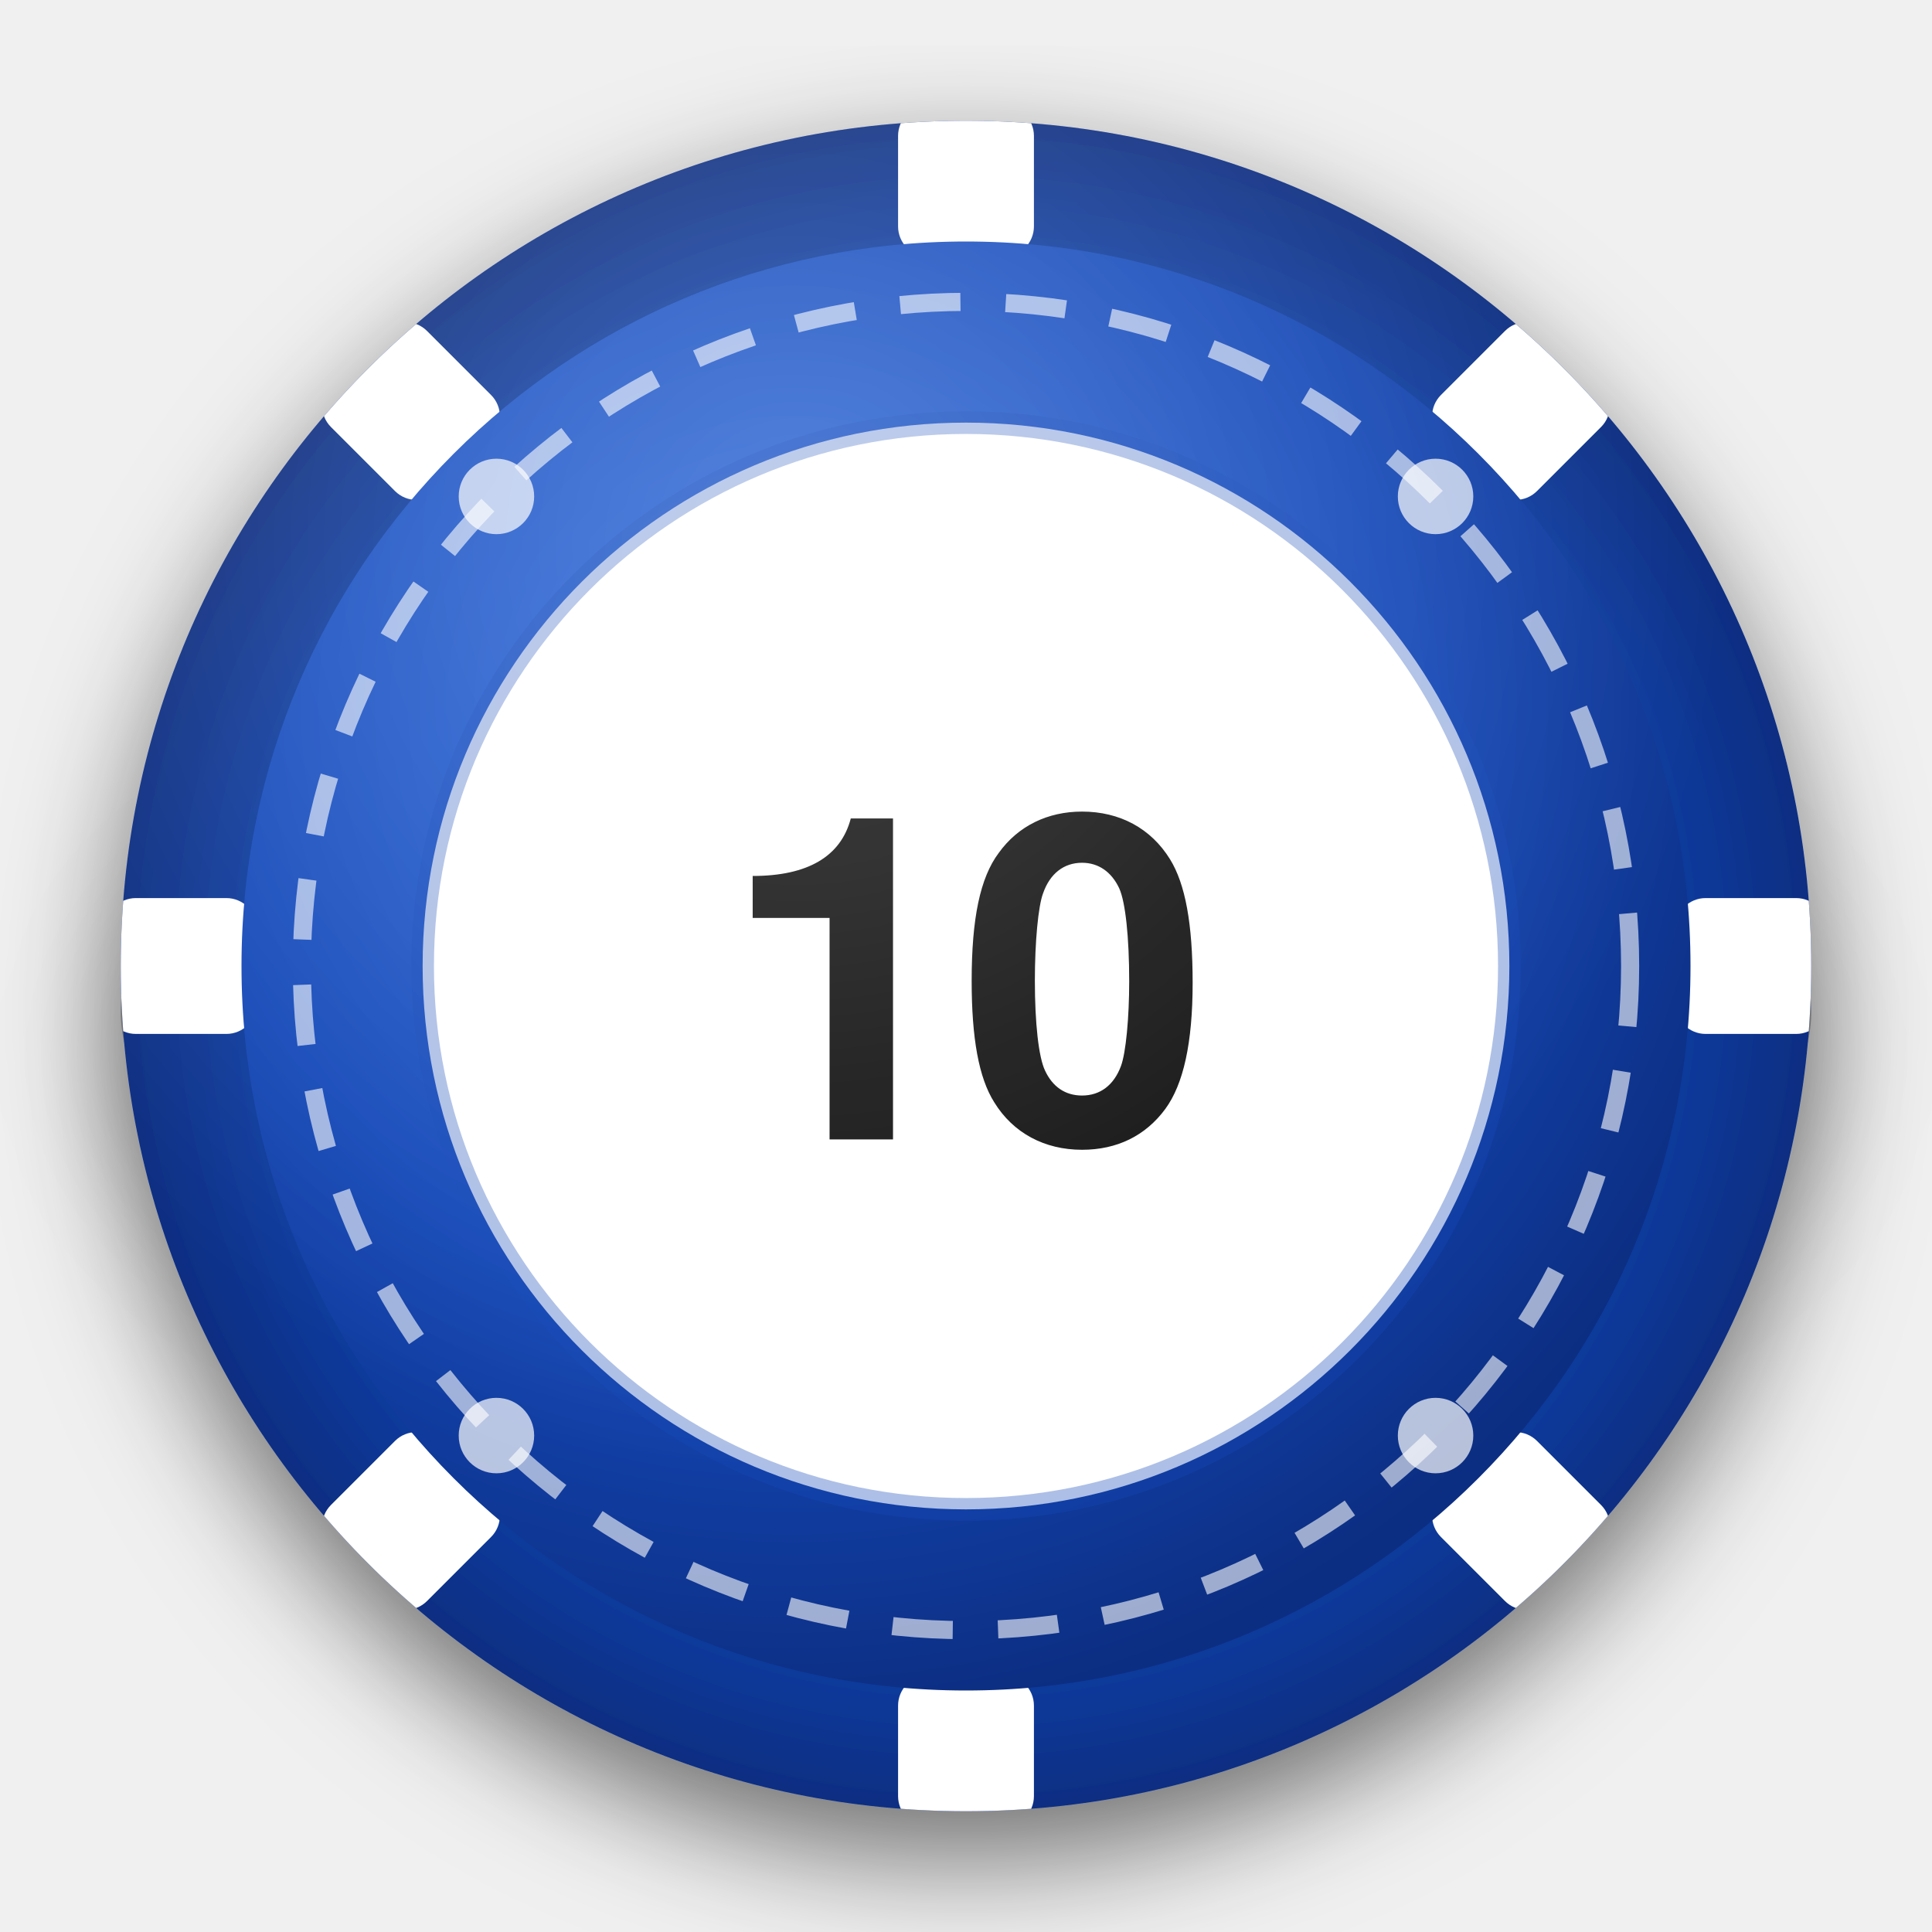
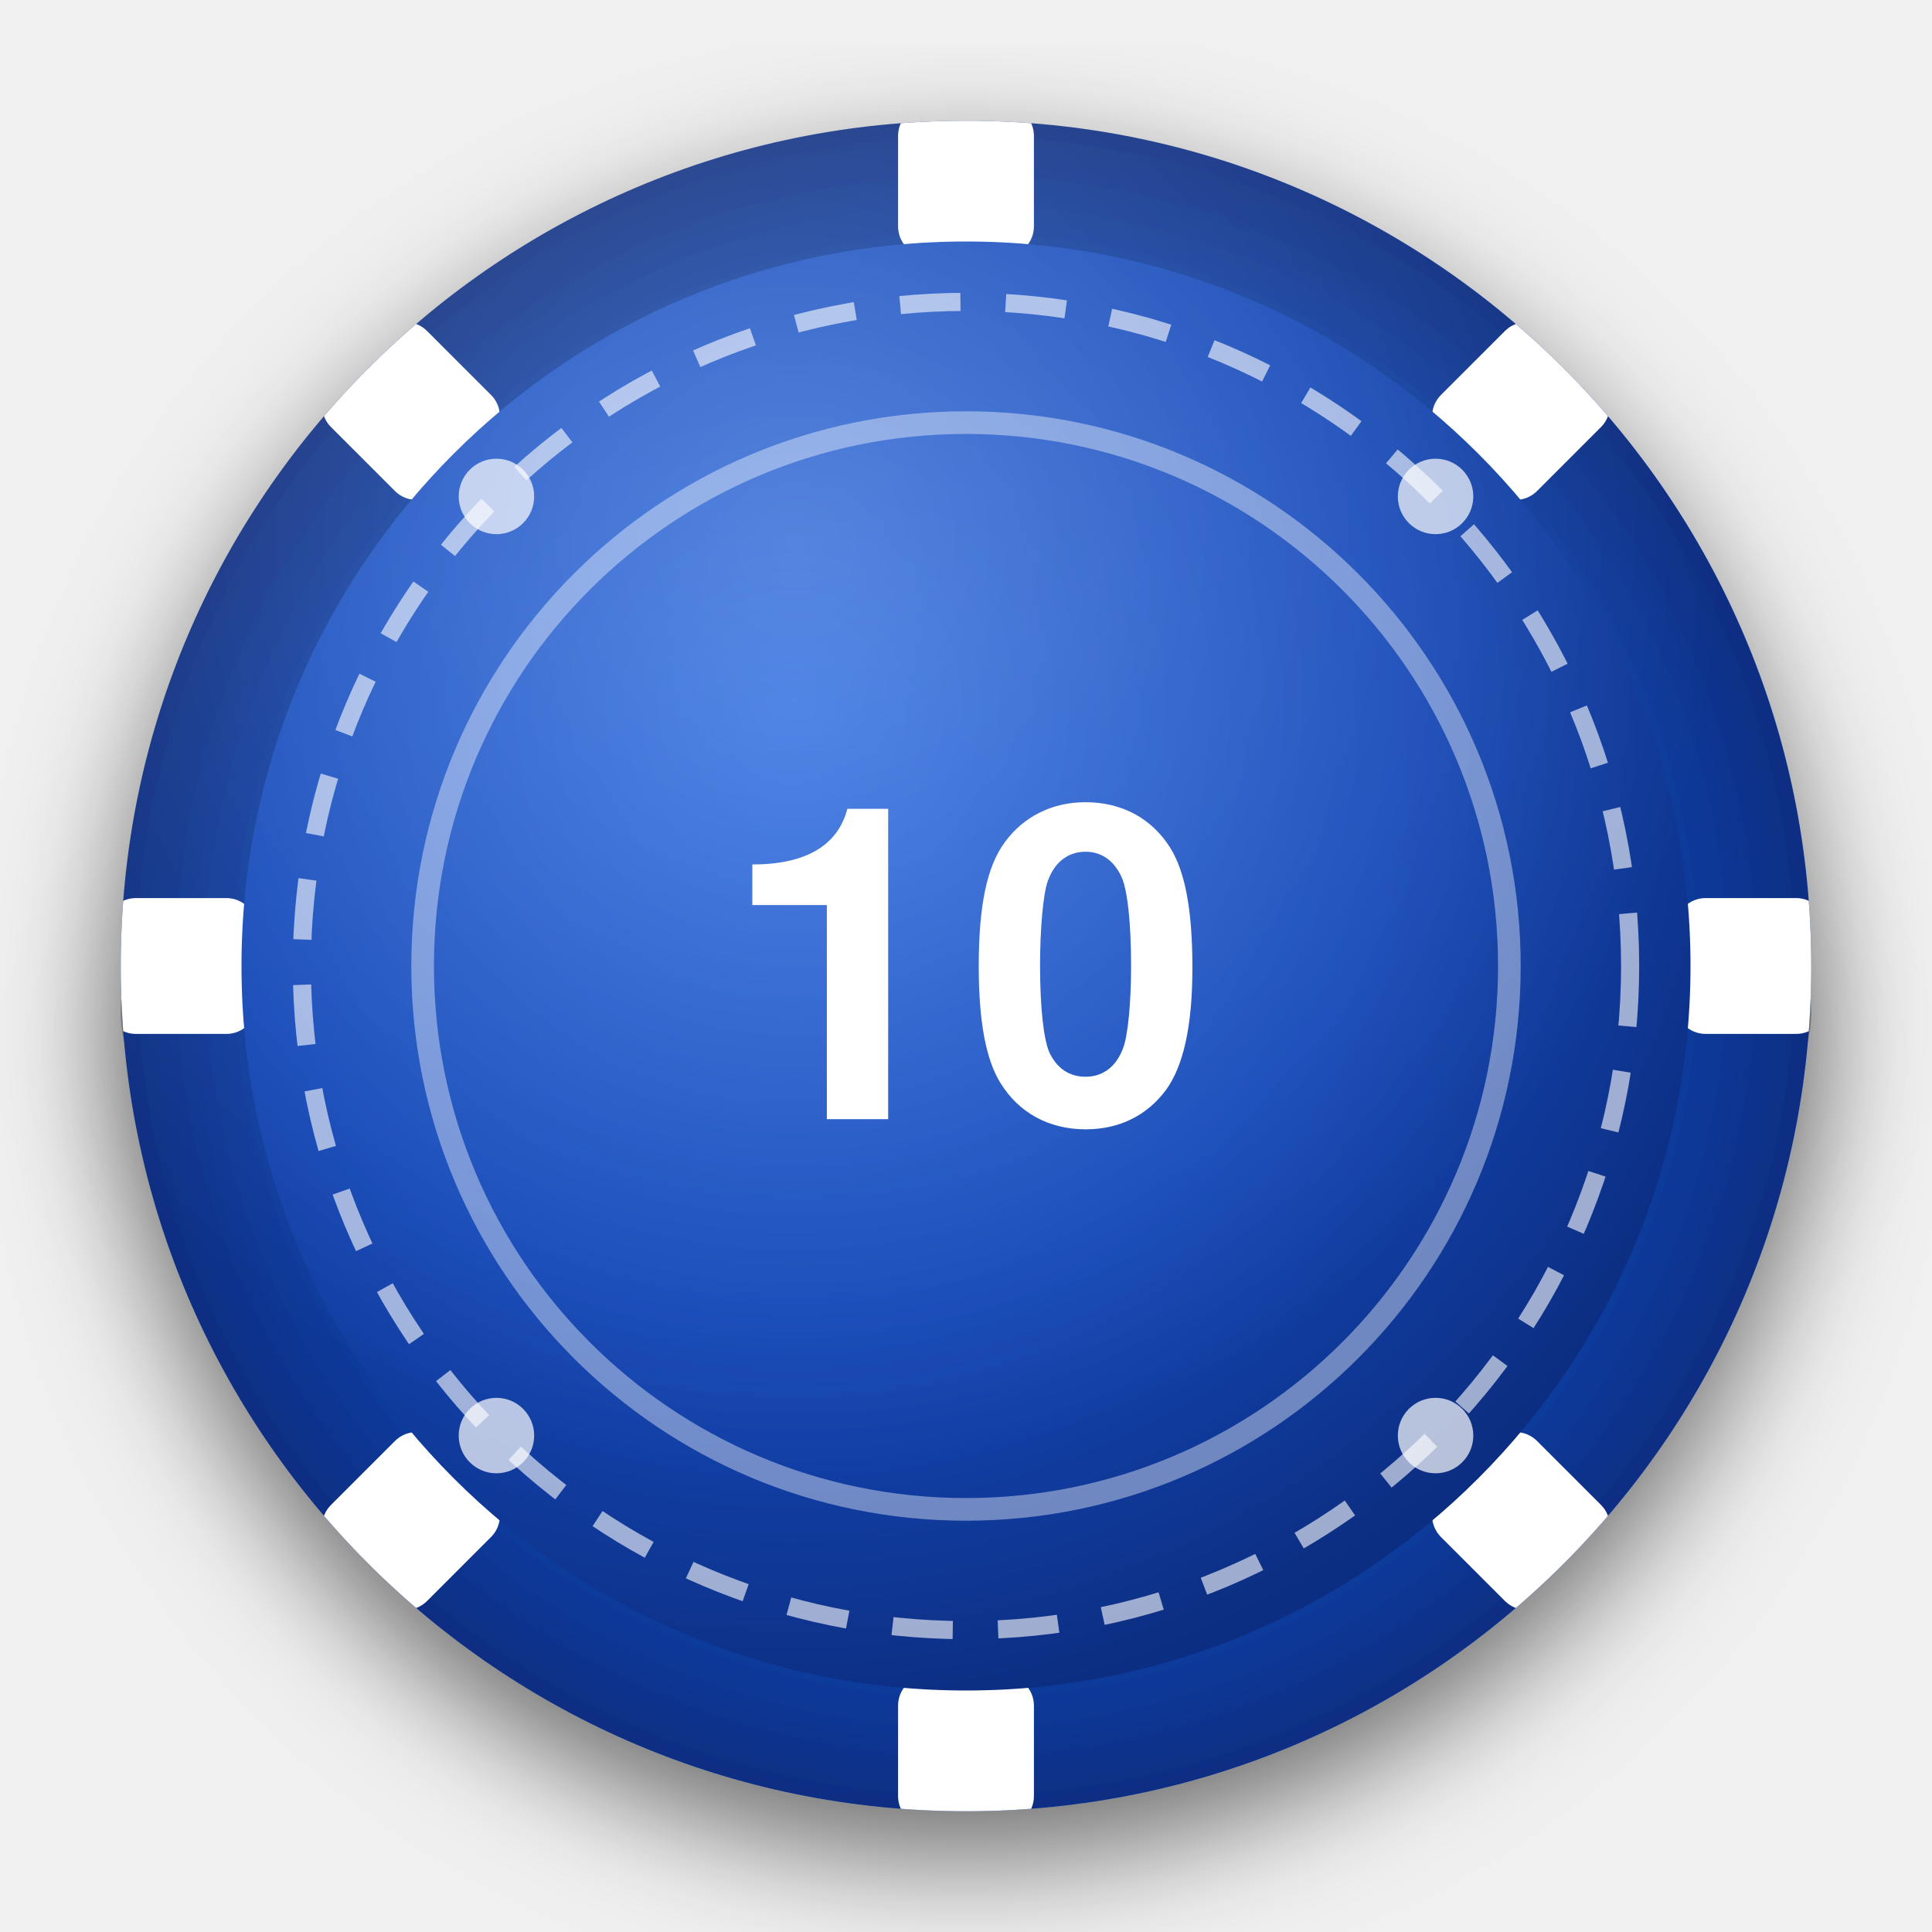
<svg xmlns="http://www.w3.org/2000/svg" width="128" height="128" viewBox="0 0 128 128">
  <defs>
    <radialGradient id="gBody" cx="38%" cy="32%" r="70%">
      <stop offset="0%" stop-color="#2A6AE0" />
      <stop offset="60%" stop-color="#1448B8" />
      <stop offset="100%" stop-color="#0C2E82" />
    </radialGradient>
    <radialGradient id="gRim" cx="50%" cy="50%" r="50%">
      <stop offset="70%" stop-color="#1448B8" />
      <stop offset="100%" stop-color="#0C2E82" />
    </radialGradient>
    <radialGradient id="gSheen" cx="40%" cy="25%" r="55%">
      <stop offset="0%" stop-color="rgba(255,255,255,0.22)" />
      <stop offset="100%" stop-color="rgba(255,255,255,0)" />
    </radialGradient>
    <clipPath id="outerClip">
      <circle cx="64" cy="64" r="56" />
    </clipPath>
    <filter id="shadow" x="-15%" y="-10%" width="130%" height="135%">
      <feDropShadow dx="0" dy="3" stdDeviation="4" flood-color="rgba(0,0,0,0.55)" />
    </filter>
  </defs>
  <ellipse cx="64" cy="67" rx="56" ry="22.4" fill="rgba(0,0,0,0.30)" filter="url(#shadow)" />
  <circle cx="64" cy="64" r="56" fill="url(#gRim)" filter="url(#shadow)" />
  <g clip-path="url(#outerClip)">
    <rect x="59.5" y="7" width="9" height="10" fill="#FFFFFF" rx="2" transform="rotate(0, 64, 64)" />
    <rect x="59.5" y="7" width="9" height="10" fill="#FFFFFF" rx="2" transform="rotate(45, 64, 64)" />
    <rect x="59.5" y="7" width="9" height="10" fill="#FFFFFF" rx="2" transform="rotate(90, 64, 64)" />
    <rect x="59.5" y="7" width="9" height="10" fill="#FFFFFF" rx="2" transform="rotate(135, 64, 64)" />
    <rect x="59.5" y="7" width="9" height="10" fill="#FFFFFF" rx="2" transform="rotate(180, 64, 64)" />
    <rect x="59.5" y="7" width="9" height="10" fill="#FFFFFF" rx="2" transform="rotate(225, 64, 64)" />
    <rect x="59.5" y="7" width="9" height="10" fill="#FFFFFF" rx="2" transform="rotate(270, 64, 64)" />
    <rect x="59.5" y="7" width="9" height="10" fill="#FFFFFF" rx="2" transform="rotate(315, 64, 64)" />
  </g>
  <circle cx="64" cy="64" r="48" fill="url(#gBody)" />
  <circle cx="64" cy="64" r="44" fill="none" stroke="#FFFFFF" stroke-width="1.2" stroke-opacity="0.6" stroke-dasharray="4 3" />
  <circle cx="95.11" cy="95.11" r="2.5" fill="#FFFFFF" opacity="0.7" />
  <circle cx="32.89" cy="95.11" r="2.5" fill="#FFFFFF" opacity="0.7" />
  <circle cx="32.89" cy="32.89" r="2.5" fill="#FFFFFF" opacity="0.7" />
  <circle cx="95.11" cy="32.89" r="2.5" fill="#FFFFFF" opacity="0.7" />
-   <circle cx="64" cy="64" r="36" fill="#FFFFFF" />
-   <circle cx="64" cy="64" r="36" fill="none" stroke="#1448B8" stroke-width="1.5" stroke-opacity="0.35" />
-   <text x="64" y="65" text-anchor="middle" dominant-baseline="middle" font-family="'Helvetica Neue', Helvetica, Arial, sans-serif" font-weight="700" font-size="30" fill="#111111" letter-spacing="-1">10</text>
+   <circle cx="64" cy="64" r="36" fill="none" stroke="#FFFFFF" stroke-width="1.5" stroke-opacity="0.4" />
+   <text x="64" y="64" dy="0.35em" text-anchor="middle" font-family="'Helvetica Neue', Helvetica, Arial, sans-serif" font-weight="700" font-size="29" fill="#FFFFFF">10</text>
  <circle cx="64" cy="64" r="56" fill="url(#gSheen)" clip-path="url(#outerClip)" />
</svg>
